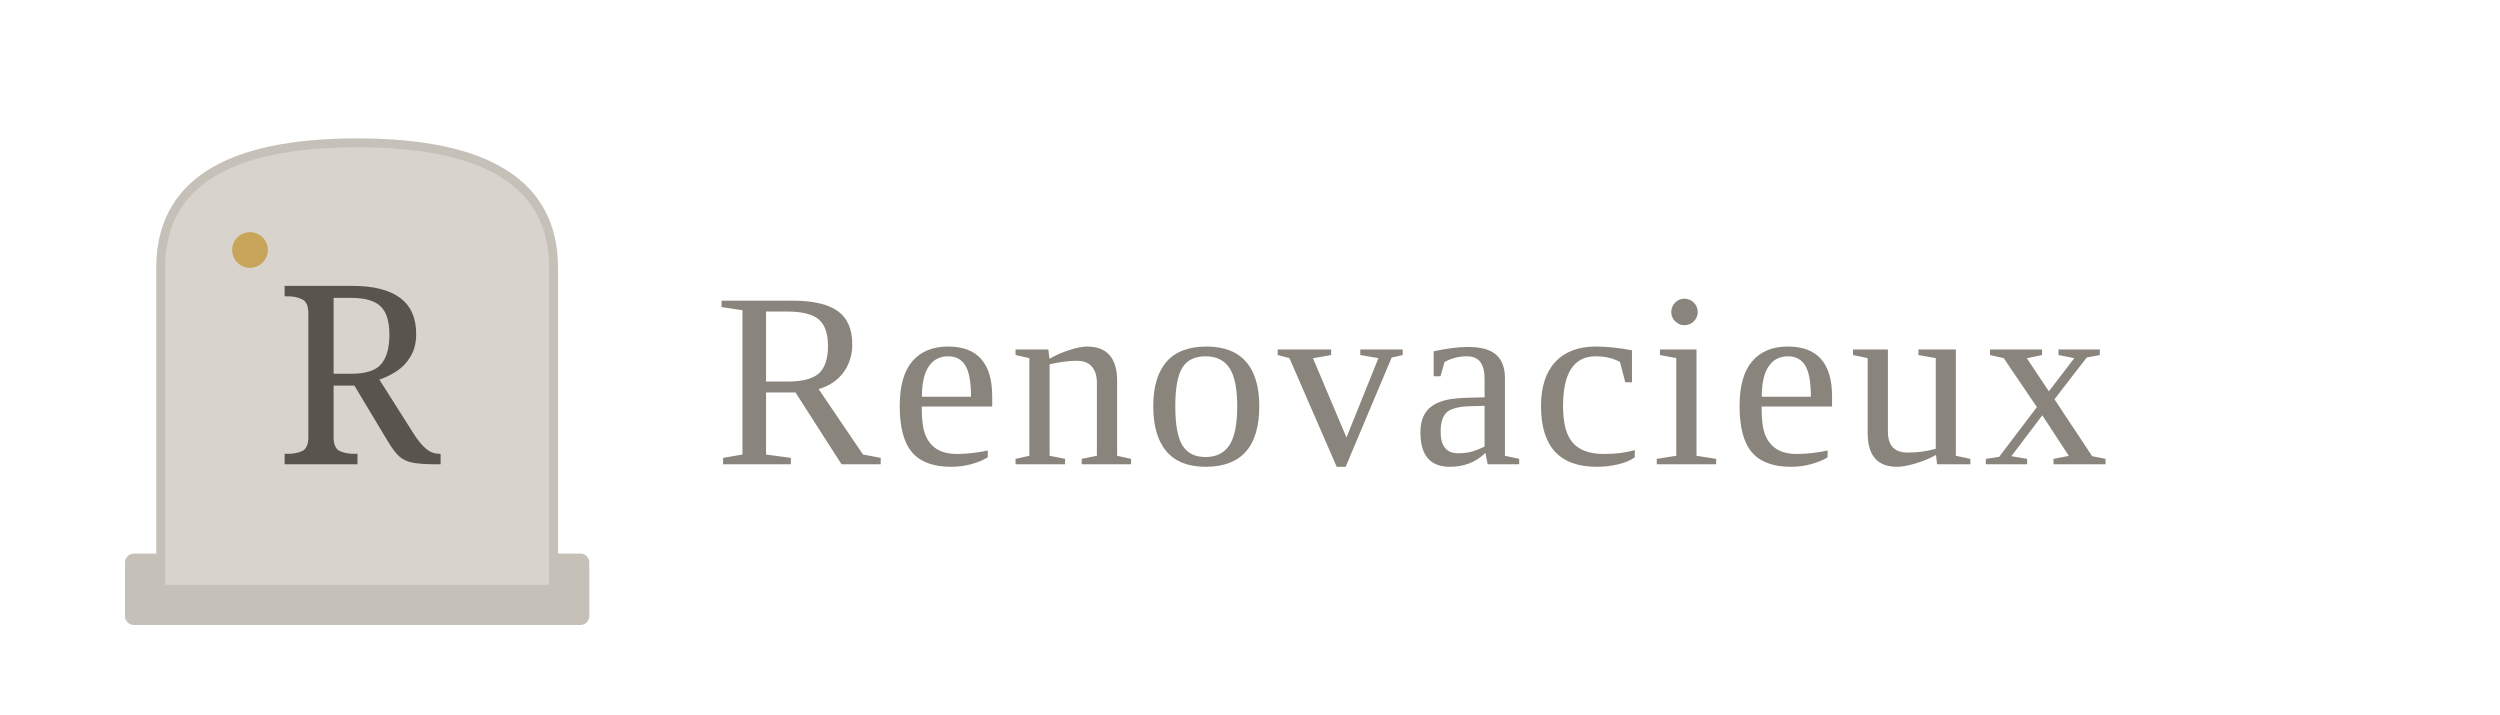
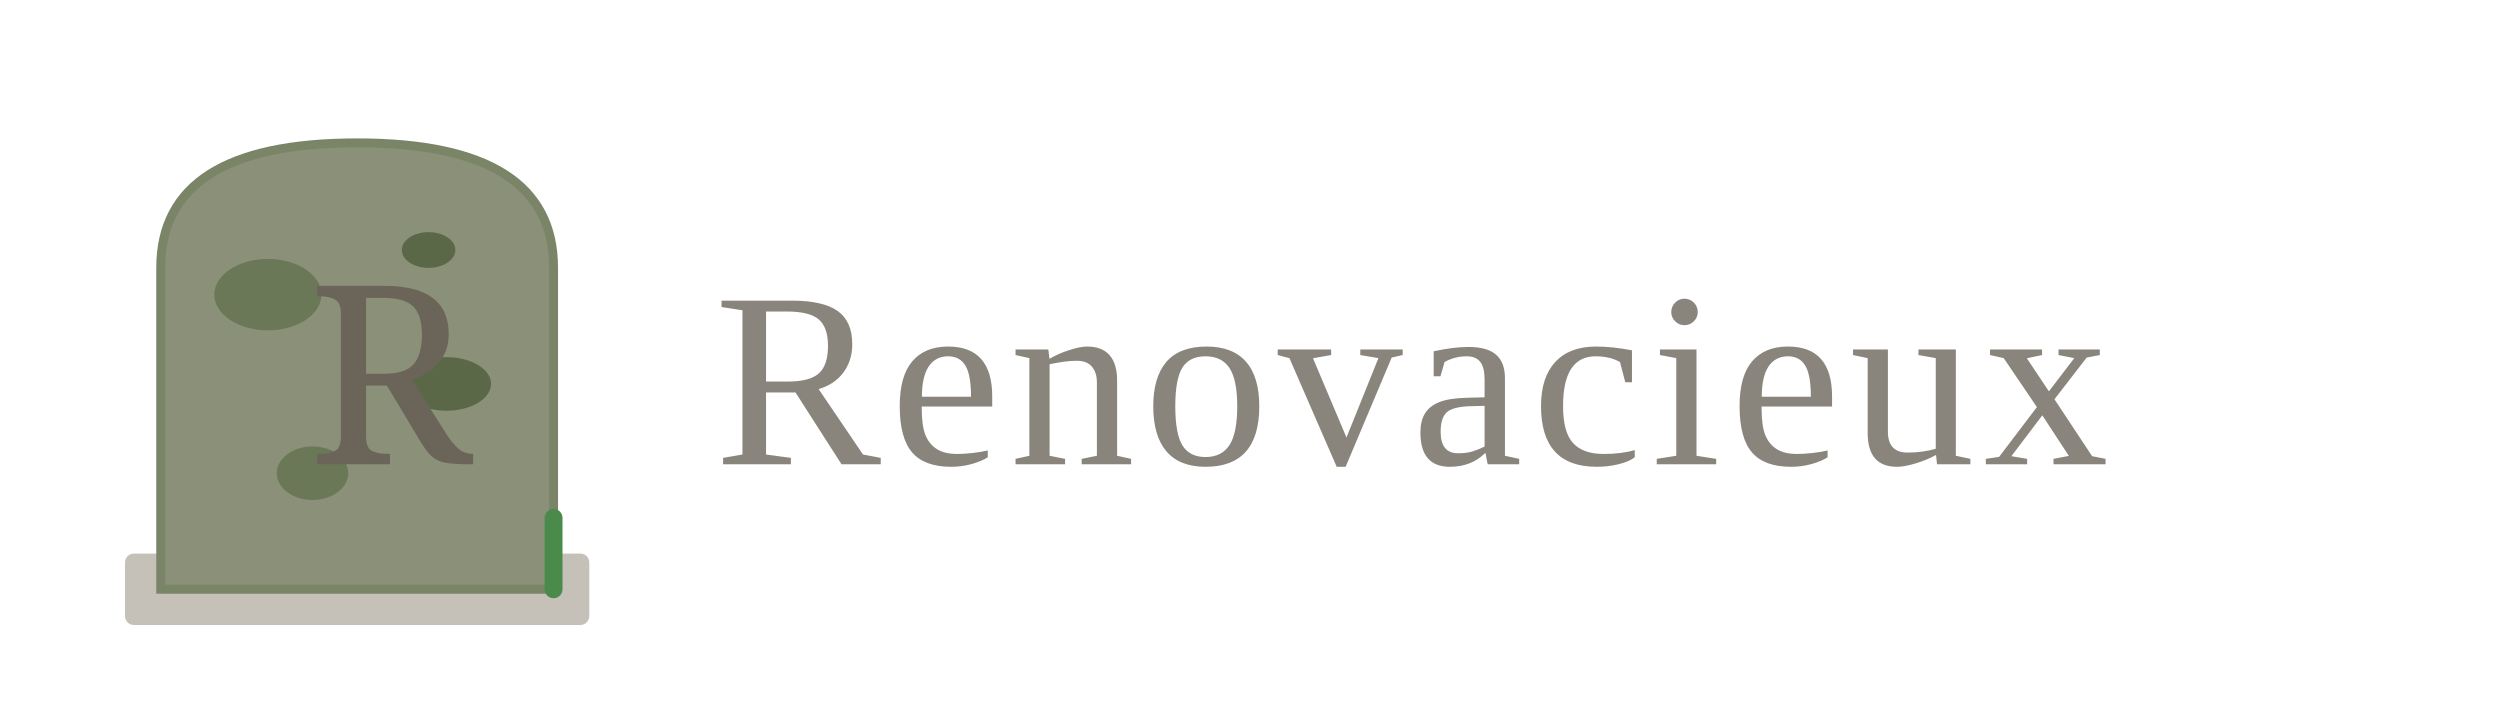
<svg xmlns="http://www.w3.org/2000/svg" viewBox="0 0 280 80">
  <defs>
-     <linearGradient id="shine" x1="-50%" y1="0%" x2="0%" y2="0%">
-       <stop offset="0%" style="stop-color:rgba(255,255,255,0);" />
-       <stop offset="45%" style="stop-color:rgba(255,255,255,0);" />
-       <stop offset="50%" style="stop-color:rgba(255,255,255,0.7);" />
-       <stop offset="55%" style="stop-color:rgba(255,255,255,0);" />
-       <stop offset="100%" style="stop-color:rgba(255,255,255,0);" />
-       <animate attributeName="x1" values="-50%;150%;150%;-50%" keyTimes="0;0.35;1;1" dur="4s" repeatCount="indefinite" />
-       <animate attributeName="x2" values="0%;200%;200%;0%" keyTimes="0;0.35;1;1" dur="4s" repeatCount="indefinite" />
-     </linearGradient>
    <clipPath id="tombClip">
      <path d="M8 58 L8 22 Q8 8 30 8 Q52 8 52 22 L52 58 Z" />
    </clipPath>
+     <linearGradient id="shine" x1="0%" y1="0%" x2="100%" y2="0%">
+       <stop offset="0%" style="stop-color:rgba(255,255,255,0);" />
+       <stop offset="50%" style="stop-color:rgba(255,255,255,0.8);" />
+       <stop offset="100%" style="stop-color:rgba(255,255,255,0);" />
+     </linearGradient>
  </defs>
  <g transform="translate(10, 8)">
    <rect x="4" y="54" width="52" height="8" rx="1" fill="#C5C0B8" />
-     <path d="M8 58 L8 22 Q8 8 30 8 Q52 8 52 22 L52 58 Z" fill="#D8D4CD" stroke="#C5C0B8" stroke-width="1" />
-     <rect x="0" y="0" width="60" height="62" fill="url(#shine)" clip-path="url(#tombClip)" />
-     <text x="30" y="44" text-anchor="middle" font-family="Georgia, serif" font-size="28" font-weight="400" fill="#5A554C">R</text>
-     <circle cx="18" cy="20" r="2" fill="#C9A55C">
-       <animate attributeName="opacity" values="0;0;1;0;0" keyTimes="0;0.3;0.38;0.5;1" dur="4s" repeatCount="indefinite" />
+     <path d="M8 58 L8 22 Q8 8 30 8 Q52 8 52 22 L52 58 Z" fill="#8B9078" stroke="#7A8568" stroke-width="1">
+       <animate attributeName="opacity" values="1;1;0;0;0;0;1" keyTimes="0;0.1;0.3;0.5;0.8;0.95;1" dur="10s" repeatCount="indefinite" />
+     </path>
+     <g opacity="1">
+       <animate attributeName="opacity" values="1;1;0;0;0;0;1" keyTimes="0;0.1;0.3;0.5;0.8;0.95;1" dur="10s" repeatCount="indefinite" />
+       <ellipse cx="20" cy="25" rx="6" ry="4" fill="#6B7858" />
+       <ellipse cx="40" cy="35" rx="5" ry="3" fill="#5A6848" />
+       <ellipse cx="25" cy="45" rx="4" ry="3" fill="#6B7858" />
+       <ellipse cx="38" cy="20" rx="3" ry="2" fill="#5A6848" />
+     </g>
+     <path d="M8 58 L8 22 Q8 8 30 8 Q52 8 52 22 L52 58 Z" fill="#E0DCD5" stroke="#C5C0B8" stroke-width="1" opacity="0">
+       <animate attributeName="opacity" values="0;0;1;1;1;1;0" keyTimes="0;0.2;0.35;0.5;0.8;0.95;1" dur="10s" repeatCount="indefinite" />
+     </path>
+     <rect x="-20" y="5" width="25" height="55" fill="url(#shine)" clip-path="url(#tombClip)" opacity="0">
+       <animate attributeName="opacity" values="0;0;0;1;1;0;0" keyTimes="0;0.3;0.35;0.4;0.5;0.55;1" dur="10s" repeatCount="indefinite" />
+       <animate attributeName="x" values="-20;-20;-20;55;55;55;-20" keyTimes="0;0.3;0.35;0.5;0.55;0.95;1" dur="10s" repeatCount="indefinite" />
+     </rect>
+     <text x="30" y="44" text-anchor="middle" font-family="Georgia, serif" font-size="28" font-weight="400" fill="#6A6558">
+       <animate attributeName="fill" values="#6A6558;#6A6558;#4A4538;#4A4538;#4A4538;#6A6558" keyTimes="0;0.2;0.35;0.8;0.95;1" dur="10s" repeatCount="indefinite" />
+       R
+     </text>
+     <circle cx="18" cy="18" r="2.5" fill="#D4B060" opacity="0">
+       <animate attributeName="opacity" values="0;0;0;1;1;0;0" keyTimes="0;0.45;0.5;0.55;0.75;0.8;1" dur="10s" repeatCount="indefinite" />
    </circle>
+     <circle cx="42" cy="28" r="2" fill="#D4B060" opacity="0">
+       <animate attributeName="opacity" values="0;0;0;1;1;0;0" keyTimes="0;0.5;0.55;0.6;0.75;0.8;1" dur="10s" repeatCount="indefinite" />
+     </circle>
+     <g transform="translate(52, 50)">
+       <line x1="0" y1="8" x2="0" y2="0" stroke="#4A8A4A" stroke-width="2" stroke-linecap="round">
+         <animate attributeName="y2" values="8;8;8;8;0;0;0;8" keyTimes="0;0.55;0.6;0.65;0.7;0.85;0.95;1" dur="10s" repeatCount="indefinite" />
+       </line>
+       <g opacity="0">
+         <animate attributeName="opacity" values="0;0;0;1;1;0" keyTimes="0;0.68;0.72;0.78;0.9;1" dur="10s" repeatCount="indefinite" />
+         <circle cx="-3" cy="-1" r="3" fill="#F0A0A0" />
+         <circle cx="3" cy="-1" r="3" fill="#F0A0A0" />
+         <circle cx="0" cy="-4" r="3" fill="#F0A0A0" />
+         <circle cx="0" cy="2" r="2.5" fill="#F0A0A0" />
+         <circle cx="0" cy="-1" r="2.5" fill="#F0D040" />
+       </g>
+     </g>
  </g>
  <text x="80" y="52" font-family="Georgia, 'Times New Roman', serif" font-size="28" font-weight="400" fill="#8A857C" letter-spacing="1">Renovacieux</text>
-   <text x="80" y="52" font-family="Georgia, 'Times New Roman', serif" font-size="28" font-weight="400" fill="url(#shine)" letter-spacing="1">Renovacieux</text>
+   <defs>
+     <linearGradient id="textShine" x1="0%" y1="0%" x2="100%" y2="0%">
+       <stop offset="0%" style="stop-color:rgba(255,255,255,0);" />
+       <stop offset="50%" style="stop-color:rgba(255,255,255,0.9);" />
+       <stop offset="100%" style="stop-color:rgba(255,255,255,0);" />
+     </linearGradient>
+     <clipPath id="textClip">
+       <text x="80" y="52" font-family="Georgia, 'Times New Roman', serif" font-size="28" font-weight="400" letter-spacing="1">Renovacieux</text>
+     </clipPath>
+   </defs>
+   <rect x="60" y="20" width="40" height="50" fill="url(#textShine)" clip-path="url(#textClip)" opacity="0">
+     <animate attributeName="opacity" values="0;0;0;1;1;0;0" keyTimes="0;0.4;0.45;0.5;0.6;0.65;1" dur="10s" repeatCount="indefinite" />
+     <animate attributeName="x" values="60;60;60;230;230;230;60" keyTimes="0;0.4;0.45;0.65;0.7;0.95;1" dur="10s" repeatCount="indefinite" />
+   </rect>
</svg>
